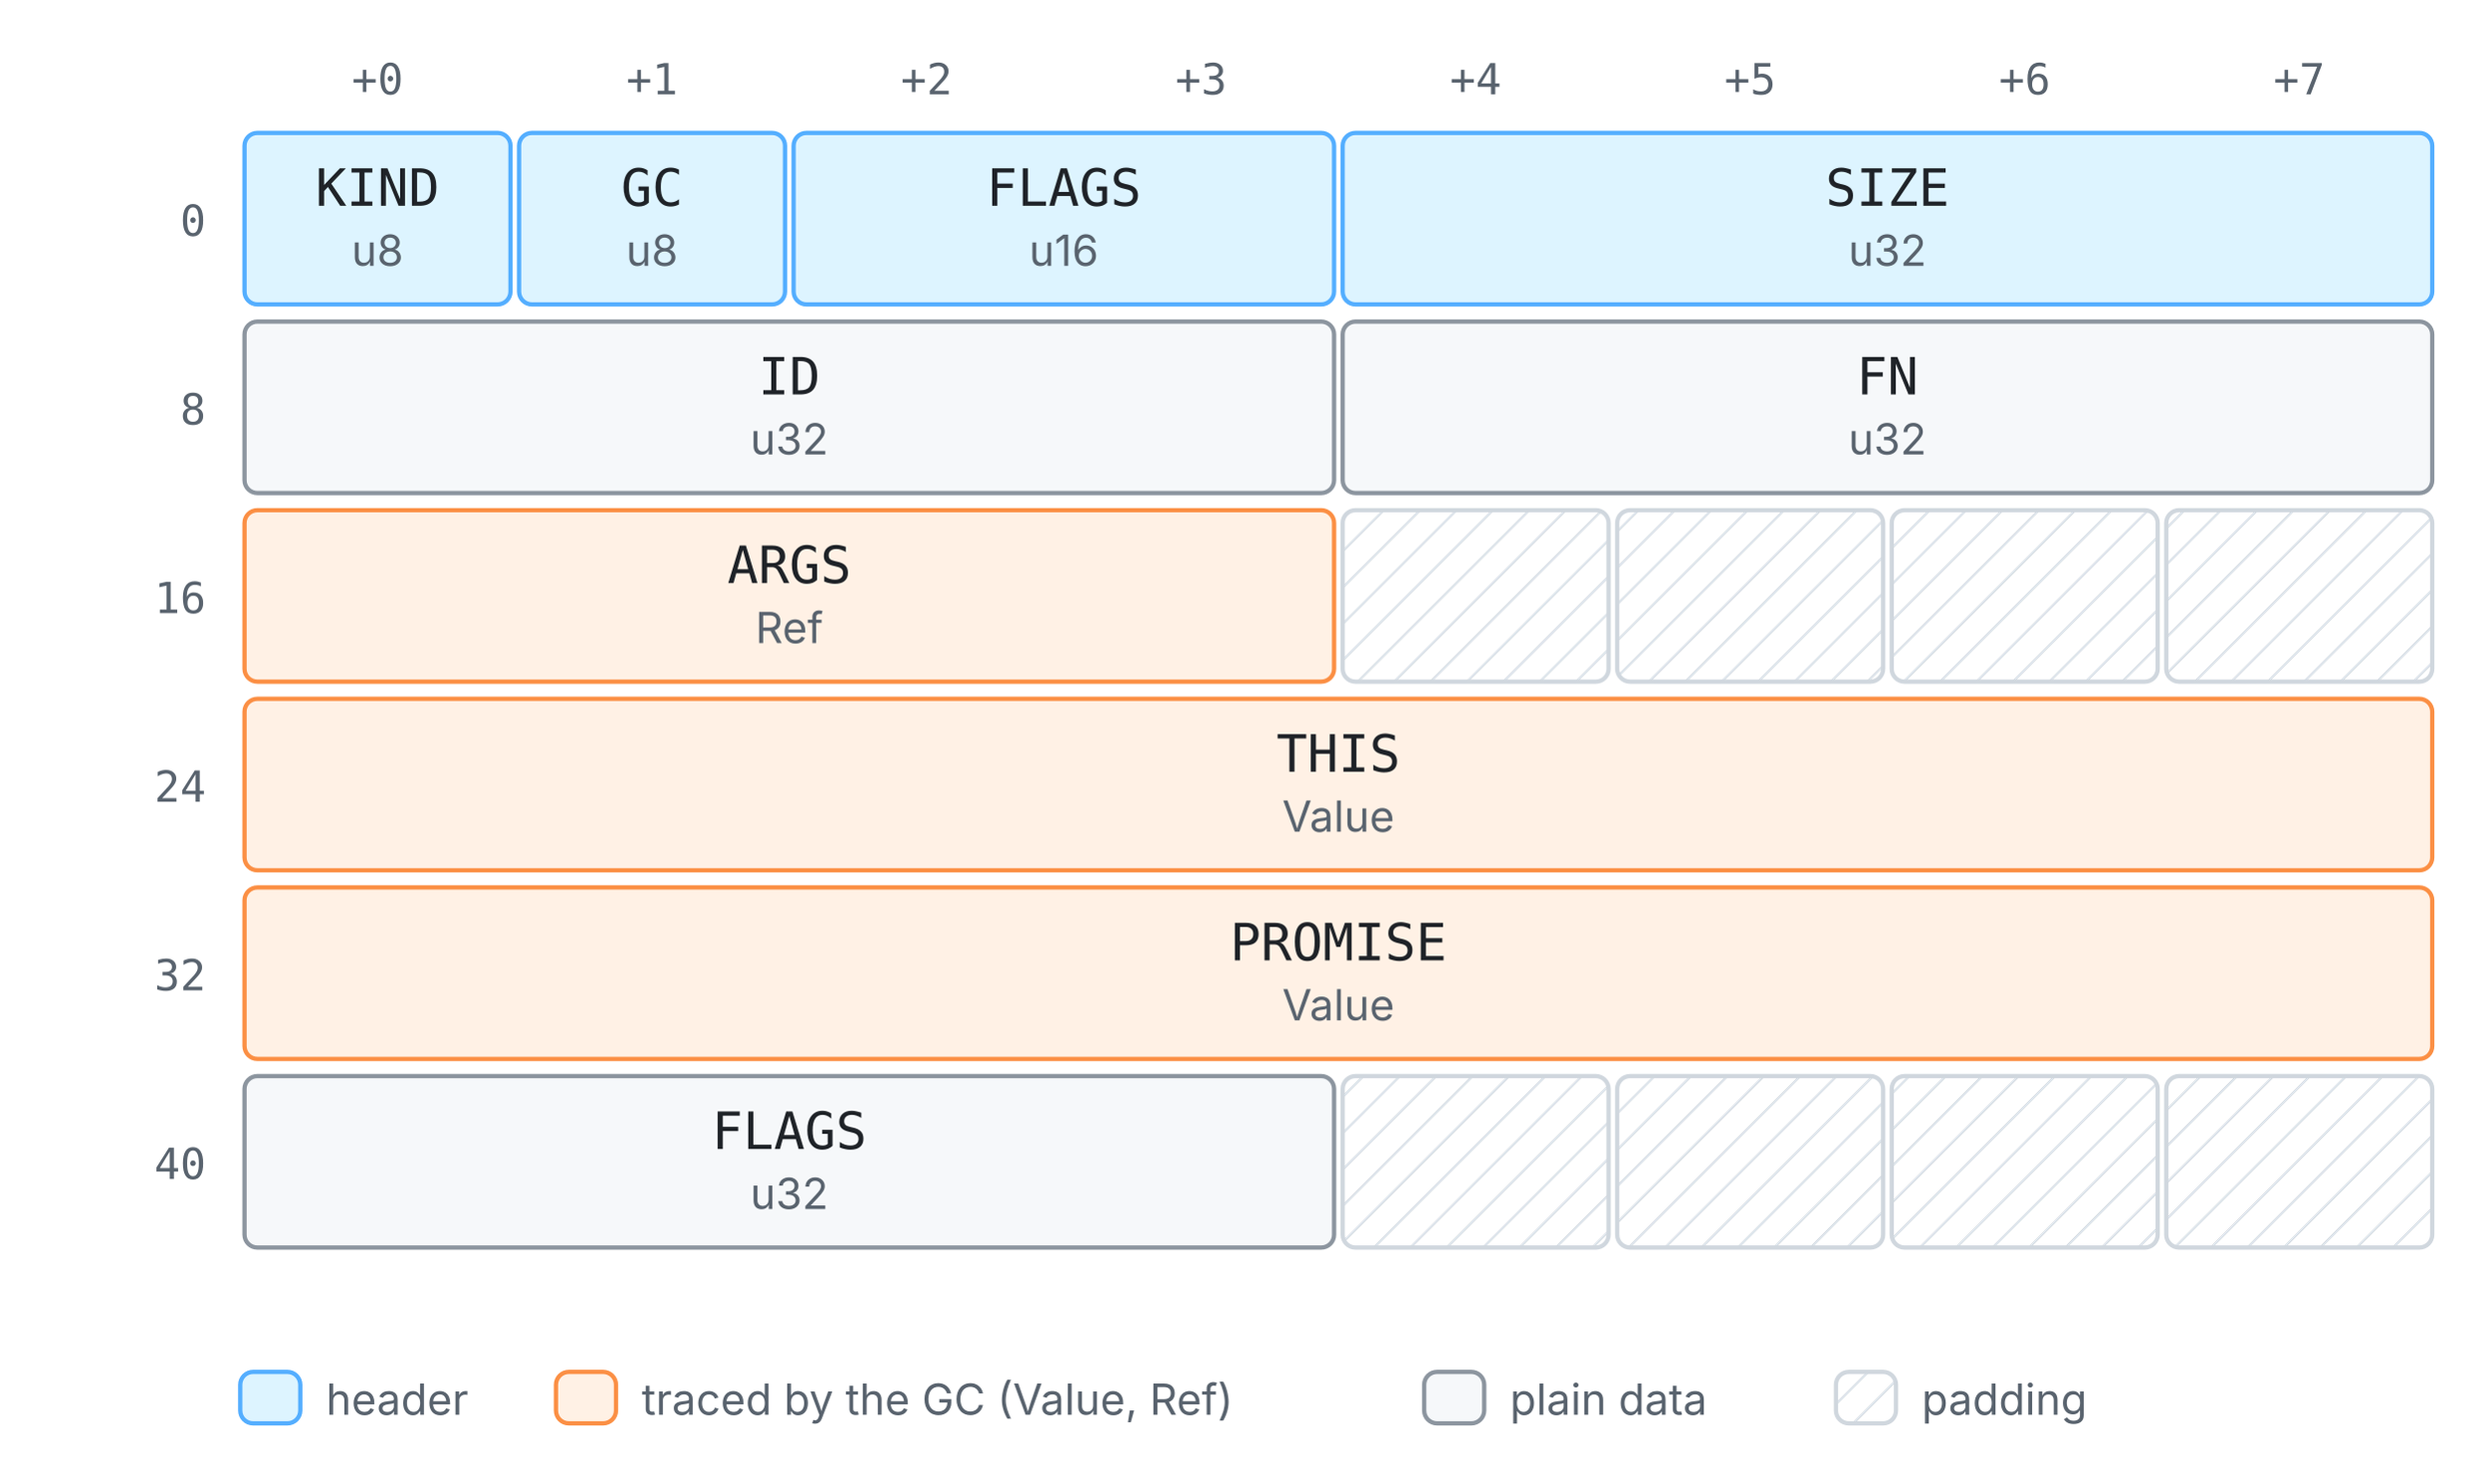
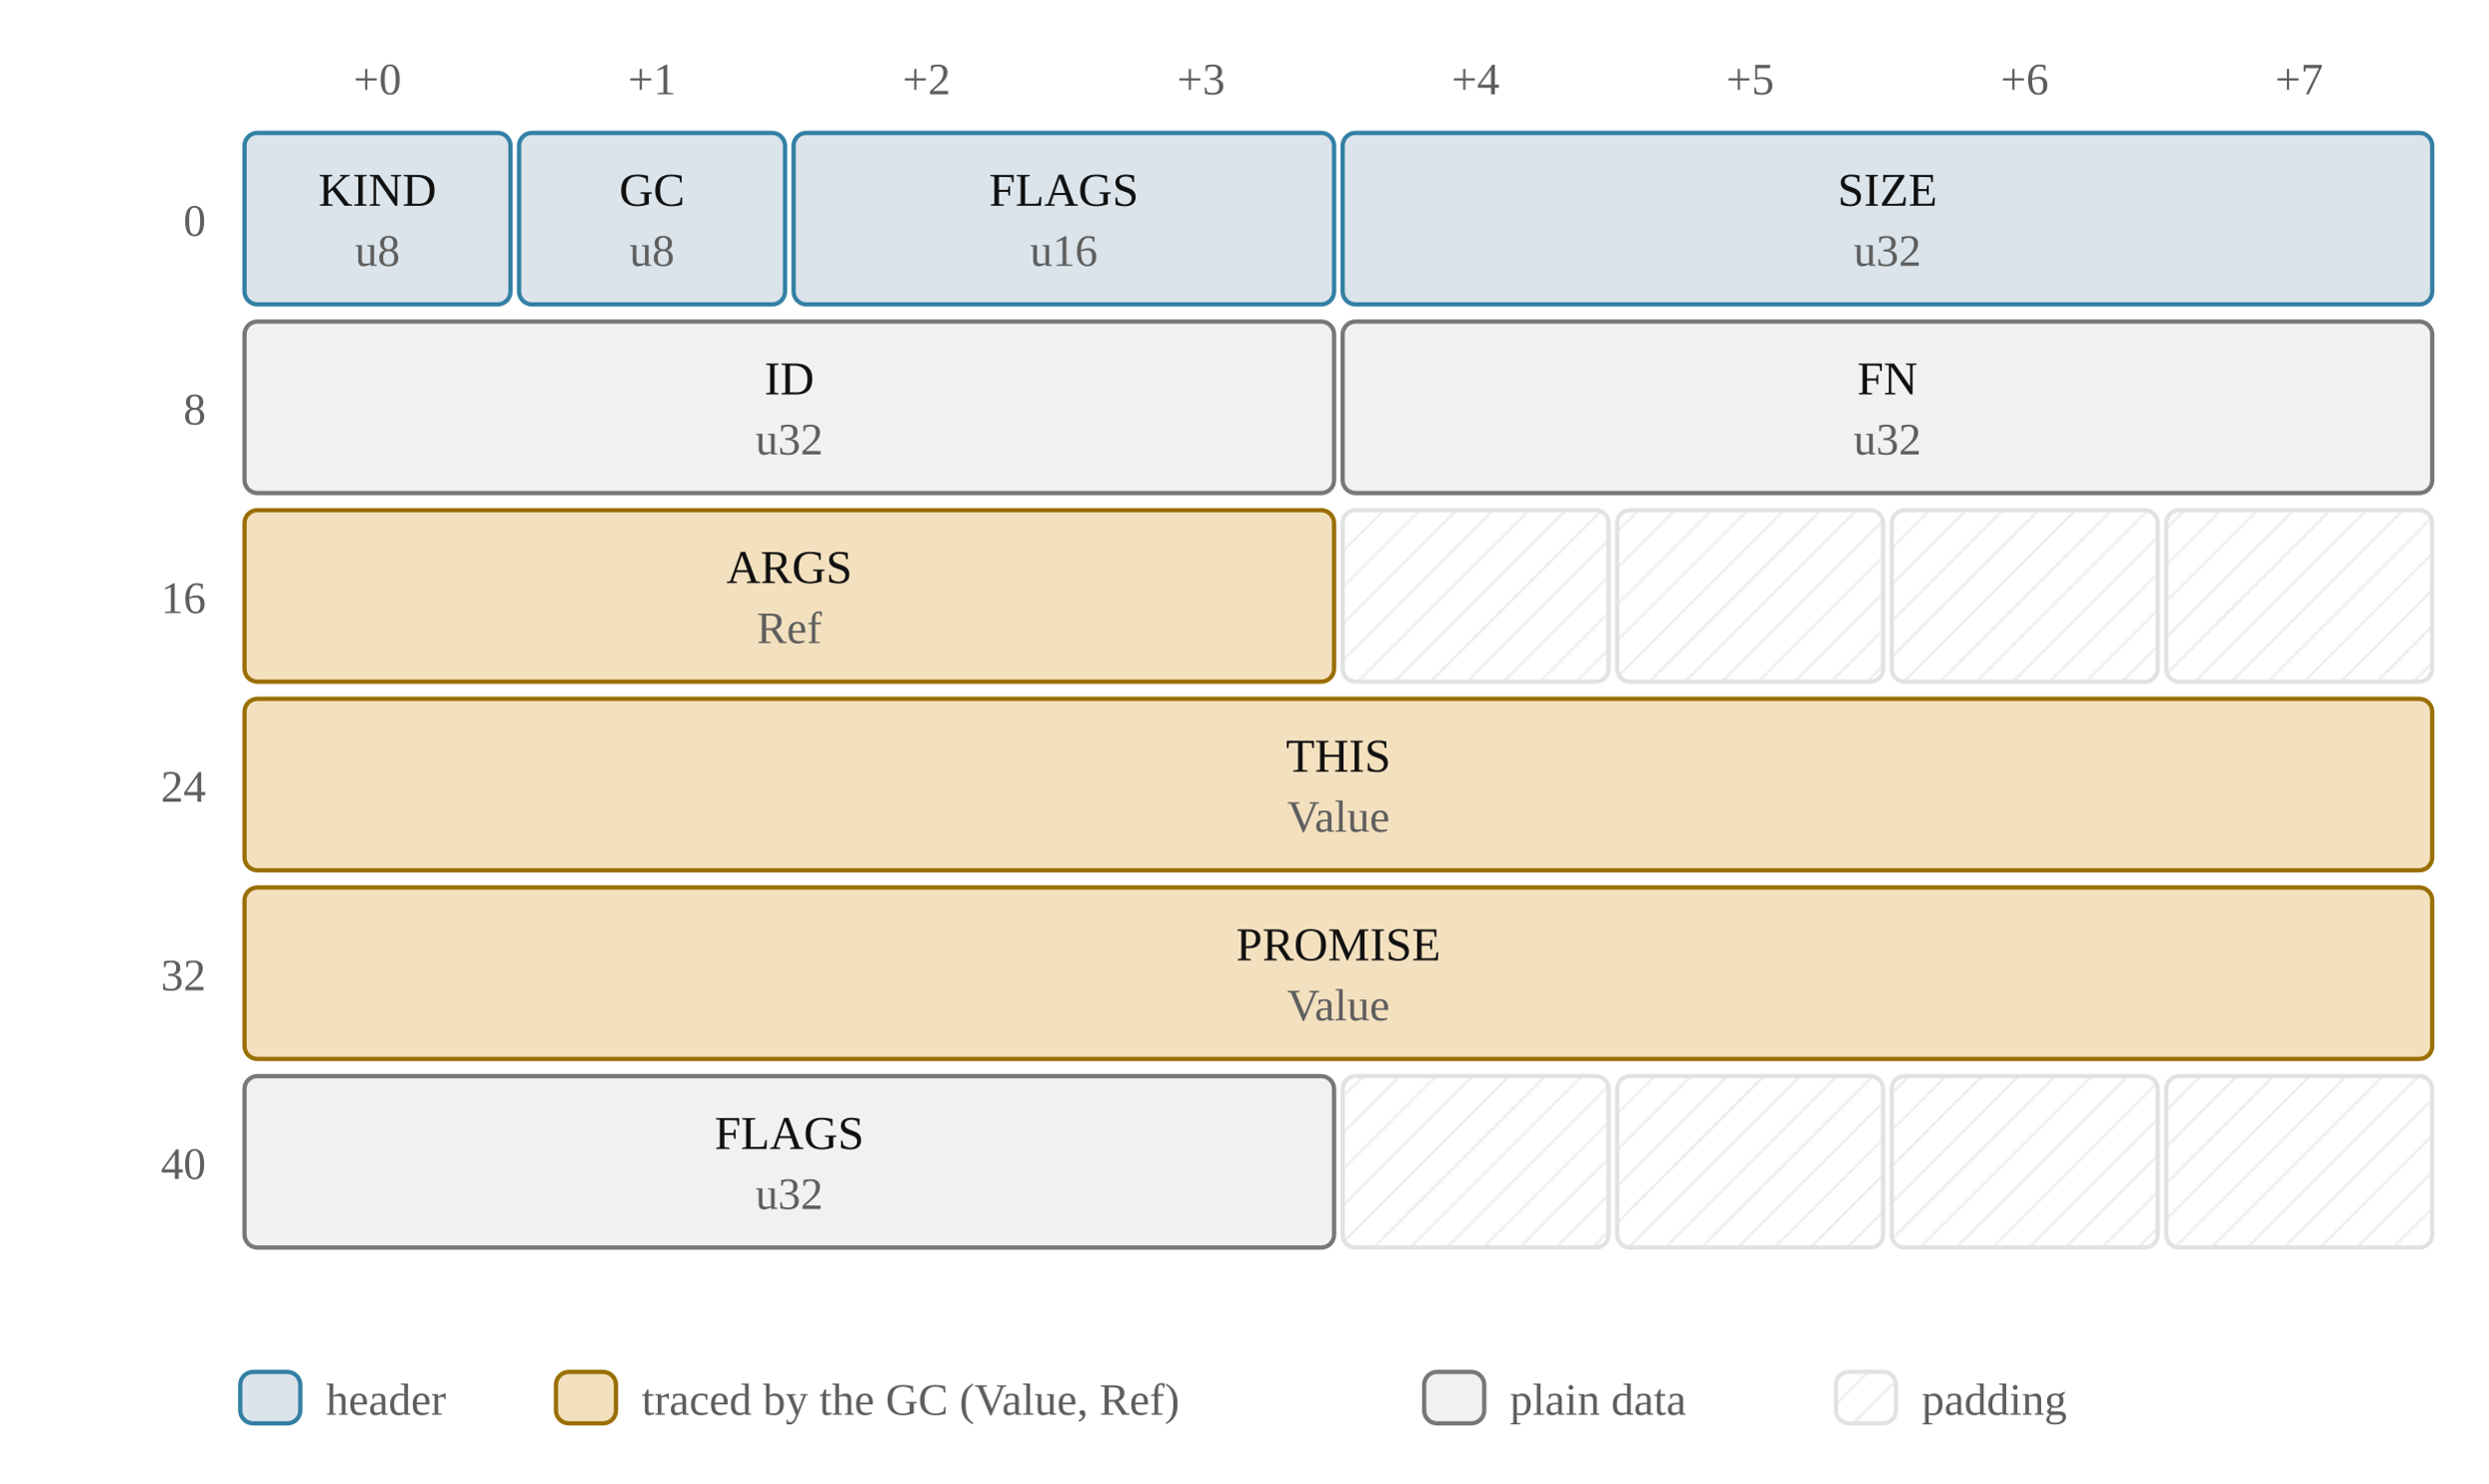
- <svg xmlns="http://www.w3.org/2000/svg" viewBox="0 0 580 346" width="580" height="346" role="img" aria-label="Layout of the HostCall cell">
+ <svg xmlns="http://www.w3.org/2000/svg" class="dg-cell-HostCall" viewBox="0 0 580 346" width="580" height="346" role="img" aria-label="Layout of the HostCall cell">
  <style>
-   text { font-family: ui-sans-serif, system-ui, -apple-system, "Segoe UI", sans-serif; font-size: 12px; fill: #1f2328; }
-   .mono { font-family: ui-monospace, "SF Mono", Menlo, Consolas, monospace; }
-   .small { font-size: 10px; fill: #59636e; }
-   .label { font-weight: 600; }
-   .box { fill: #f6f8fa; stroke: #8c959f; }
-   .hdr { fill: #ddf4ff; stroke: #54aeff; }
-   .traced { fill: #fff1e5; stroke: #fb8f44; }
-   .tag { fill: #fbefff; stroke: #c297ff; }
-   .pad { fill: url(#hatch); stroke: #d0d7de; }
-   .tail { fill: #f6f8fa; stroke: #8c959f; stroke-dasharray: 4 3; }
-   .opt { stroke-dasharray: 3 2; }
-   .rule { stroke: #8c959f; }
-   .hatch { stroke: #d0d7de; }
+   .dg-cell-HostCall text { font-family: var(--semantic-font-family-ui, "Mallos Serif", Georgia, serif); font-size: 12px; fill: var(--semantic-color-text-primary, #111111); }
+   .dg-cell-HostCall .mono { font-family: var(--semantic-font-family-code, "Commit Mono", ui-monospace, Menlo, monospace); font-size: 11px; }
+   .dg-cell-HostCall .small { font-size: 10.5px; fill: var(--semantic-color-text-secondary, #5e5e5e); }
+   .dg-cell-HostCall .label { font-weight: 600; }
+   .dg-cell-HostCall .title { font-weight: 600; font-size: 13px; }
+   .dg-cell-HostCall .box, .dg-cell-HostCall .host { fill: var(--semantic-color-background-surface, #f1f1f1); stroke: var(--semantic-color-border-primary, #777777); }
+   .dg-cell-HostCall .hdr, .dg-cell-HostCall .engine { fill: var(--semantic-color-background-fill-secondary-information, #dbe4ea); stroke: var(--semantic-color-border-information, #3380a4); }
+   .dg-cell-HostCall .traced, .dg-cell-HostCall .arena { fill: var(--semantic-color-background-fill-secondary-warning, #f3e0be); stroke: var(--semantic-color-border-warning, #996f00); }
+   .dg-cell-HostCall .tag { fill: var(--semantic-color-background-fill-secondary-positive, #dae6df); stroke: var(--semantic-color-border-positive, #378960); }
+   .dg-cell-HostCall .cell { fill: var(--semantic-color-background-canvas, #f8f8f8); stroke: var(--semantic-color-border-warning, #996f00); }
+   .dg-cell-HostCall .pad { fill: url(#cell-HostCall-hatch); stroke: var(--semantic-color-border-secondary, #e2e2e2); }
+   .dg-cell-HostCall .tail { fill: var(--semantic-color-background-surface, #f1f1f1); stroke: var(--semantic-color-border-primary, #777777); stroke-dasharray: 4 3; }
+   .dg-cell-HostCall .zero { fill: var(--semantic-color-background-canvas, #f8f8f8); stroke: var(--semantic-color-border-primary, #777777); stroke-dasharray: 4 3; }
+   .dg-cell-HostCall .dead { fill: var(--semantic-color-background-surface, #f1f1f1); stroke: var(--semantic-color-border-secondary, #e2e2e2); stroke-dasharray: 3 2; }
+   .dg-cell-HostCall .opt { stroke-dasharray: 3 2; }
+   .dg-cell-HostCall .rule { stroke: var(--semantic-color-text-secondary, #5e5e5e); stroke-width: 1.2; }
+   .dg-cell-HostCall .dash { stroke: var(--semantic-color-text-secondary, #5e5e5e); stroke-width: 1.2; stroke-dasharray: 4 3; }
+   .dg-cell-HostCall .arrow { stroke: var(--semantic-color-text-secondary, #5e5e5e); fill: none; stroke-width: 1.3; marker-end: url(#cell-HostCall-a); }
+   .dg-cell-HostCall .faint { stroke: var(--semantic-color-border-primary, #777777); fill: none; stroke-width: 1.1; stroke-dasharray: 4 3; marker-end: url(#cell-HostCall-a); }
+   .dg-cell-HostCall .head { fill: var(--semantic-color-text-secondary, #5e5e5e); }
+   .dg-cell-HostCall .hatch { stroke: var(--semantic-color-border-secondary, #e2e2e2); }
  @media (prefers-color-scheme: dark) {
-     text { fill: #e6edf3; }
-     .small { fill: #9198a1; }
-     .box, .tail { fill: #161b22; stroke: #6e7681; }
-     .hdr { fill: #0c2d6b; stroke: #388bfd; }
-     .traced { fill: #3d1d00; stroke: #db6d28; }
-     .tag { fill: #2b1a4a; stroke: #a371f7; }
-     .pad { stroke: #30363d; }
-     .rule { stroke: #6e7681; }
-     .hatch { stroke: #30363d; }
+     .dg-cell-HostCall text { fill: var(--semantic-color-text-primary, #f6f6f6); }
+     .dg-cell-HostCall .small { fill: var(--semantic-color-text-secondary, #ababab); }
+     .dg-cell-HostCall .box, .dg-cell-HostCall .host { fill: var(--semantic-color-background-surface, #2e2e2e); stroke: var(--semantic-color-border-primary, #919191); }
+     .dg-cell-HostCall .hdr, .dg-cell-HostCall .engine { fill: var(--semantic-color-background-fill-secondary-information, #1e313b); stroke: var(--semantic-color-border-information, #4c9bc1); }
+     .dg-cell-HostCall .traced, .dg-cell-HostCall .arena { fill: var(--semantic-color-background-fill-secondary-warning, #3b2b0c); stroke: var(--semantic-color-border-warning, #b8880c); }
+     .dg-cell-HostCall .tag { fill: var(--semantic-color-background-fill-secondary-positive, #1f3328); stroke: var(--semantic-color-border-positive, #4da578); }
+     .dg-cell-HostCall .cell { fill: var(--semantic-color-background-canvas, #161616); stroke: var(--semantic-color-border-warning, #b8880c); }
+     .dg-cell-HostCall .pad { stroke: var(--semantic-color-border-secondary, #464646); }
+     .dg-cell-HostCall .tail { fill: var(--semantic-color-background-surface, #2e2e2e); stroke: var(--semantic-color-border-primary, #919191); }
+     .dg-cell-HostCall .zero { fill: var(--semantic-color-background-canvas, #161616); stroke: var(--semantic-color-border-primary, #919191); }
+     .dg-cell-HostCall .dead { fill: var(--semantic-color-background-surface, #2e2e2e); stroke: var(--semantic-color-border-secondary, #464646); }
+     .dg-cell-HostCall .rule { stroke: var(--semantic-color-text-secondary, #ababab); }
+     .dg-cell-HostCall .dash { stroke: var(--semantic-color-text-secondary, #ababab); }
+     .dg-cell-HostCall .arrow { stroke: var(--semantic-color-text-secondary, #ababab); }
+     .dg-cell-HostCall .faint { stroke: var(--semantic-color-border-primary, #919191); }
+     .dg-cell-HostCall .head { fill: var(--semantic-color-text-secondary, #ababab); }
+     .dg-cell-HostCall .hatch { stroke: var(--semantic-color-border-secondary, #464646); }
  }
</style>
  <defs>
-     <pattern id="hatch" width="6" height="6" patternUnits="userSpaceOnUse" patternTransform="rotate(45)">
+     <pattern id="cell-HostCall-hatch" width="6" height="6" patternUnits="userSpaceOnUse" patternTransform="rotate(45)">
      <line x1="0" y1="0" x2="0" y2="6" class="hatch" />
    </pattern>
+     <marker id="cell-HostCall-a" viewBox="0 0 10 10" refX="9" refY="5" markerWidth="7" markerHeight="7" orient="auto-start-reverse">
+       <path class="head" d="M0 0 L10 5 L0 10 z" />
+     </marker>
  </defs>
  <text class="small mono" x="88" y="22" text-anchor="middle">+0</text>
  <text class="small mono" x="152" y="22" text-anchor="middle">+1</text>
  <text class="small mono" x="216" y="22" text-anchor="middle">+2</text>
  <text class="small mono" x="280" y="22" text-anchor="middle">+3</text>
  <text class="small mono" x="344" y="22" text-anchor="middle">+4</text>
  <text class="small mono" x="408" y="22" text-anchor="middle">+5</text>
  <text class="small mono" x="472" y="22" text-anchor="middle">+6</text>
  <text class="small mono" x="536" y="22" text-anchor="middle">+7</text>
  <text class="small mono" x="48" y="55" text-anchor="end">0</text>
  <text class="small mono" x="48" y="99" text-anchor="end">8</text>
  <text class="small mono" x="48" y="143" text-anchor="end">16</text>
  <text class="small mono" x="48" y="187" text-anchor="end">24</text>
  <text class="small mono" x="48" y="231" text-anchor="end">32</text>
  <text class="small mono" x="48" y="275" text-anchor="end">40</text>
  <rect class="hdr" x="57" y="31" width="62" height="40" rx="3" />
  <text class="mono" x="88" y="48" text-anchor="middle">KIND</text>
  <text class="small" x="88" y="62" text-anchor="middle">u8</text>
  <rect class="hdr" x="121" y="31" width="62" height="40" rx="3" />
  <text class="mono" x="152" y="48" text-anchor="middle">GC</text>
  <text class="small" x="152" y="62" text-anchor="middle">u8</text>
  <rect class="hdr" x="185" y="31" width="126" height="40" rx="3" />
  <text class="mono" x="248" y="48" text-anchor="middle">FLAGS</text>
  <text class="small" x="248" y="62" text-anchor="middle">u16</text>
  <rect class="hdr" x="313" y="31" width="254" height="40" rx="3" />
  <text class="mono" x="440" y="48" text-anchor="middle">SIZE</text>
  <text class="small" x="440" y="62" text-anchor="middle">u32</text>
  <rect class="box" x="57" y="75" width="254" height="40" rx="3" />
  <text class="mono" x="184" y="92" text-anchor="middle">ID</text>
  <text class="small" x="184" y="106" text-anchor="middle">u32</text>
  <rect class="box" x="313" y="75" width="254" height="40" rx="3" />
  <text class="mono" x="440" y="92" text-anchor="middle">FN</text>
  <text class="small" x="440" y="106" text-anchor="middle">u32</text>
  <rect class="traced" x="57" y="119" width="254" height="40" rx="3" />
  <text class="mono" x="184" y="136" text-anchor="middle">ARGS</text>
  <text class="small" x="184" y="150" text-anchor="middle">Ref</text>
  <rect class="traced" x="57" y="163" width="510" height="40" rx="3" />
  <text class="mono" x="312" y="180" text-anchor="middle">THIS</text>
  <text class="small" x="312" y="194" text-anchor="middle">Value</text>
  <rect class="traced" x="57" y="207" width="510" height="40" rx="3" />
  <text class="mono" x="312" y="224" text-anchor="middle">PROMISE</text>
  <text class="small" x="312" y="238" text-anchor="middle">Value</text>
  <rect class="box" x="57" y="251" width="254" height="40" rx="3" />
  <text class="mono" x="184" y="268" text-anchor="middle">FLAGS</text>
  <text class="small" x="184" y="282" text-anchor="middle">u32</text>
  <rect class="pad" x="313" y="119" width="62" height="40" rx="3" />
  <rect class="pad" x="377" y="119" width="62" height="40" rx="3" />
  <rect class="pad" x="441" y="119" width="62" height="40" rx="3" />
  <rect class="pad" x="505" y="119" width="62" height="40" rx="3" />
  <rect class="pad" x="313" y="251" width="62" height="40" rx="3" />
  <rect class="pad" x="377" y="251" width="62" height="40" rx="3" />
  <rect class="pad" x="441" y="251" width="62" height="40" rx="3" />
  <rect class="pad" x="505" y="251" width="62" height="40" rx="3" />
  <rect class="hdr" x="56" y="320" width="14" height="12" rx="3" />
  <text class="small" x="76" y="330" text-anchor="start">header</text>
  <rect class="traced" x="129.6" y="320" width="14" height="12" rx="3" />
  <text class="small" x="149.6" y="330" text-anchor="start">traced by the GC (Value, Ref)</text>
  <rect class="box" x="332" y="320" width="14" height="12" rx="3" />
  <text class="small" x="352" y="330" text-anchor="start">plain data</text>
  <rect class="pad" x="428" y="320" width="14" height="12" rx="3" />
  <text class="small" x="448" y="330" text-anchor="start">padding</text>
</svg>
